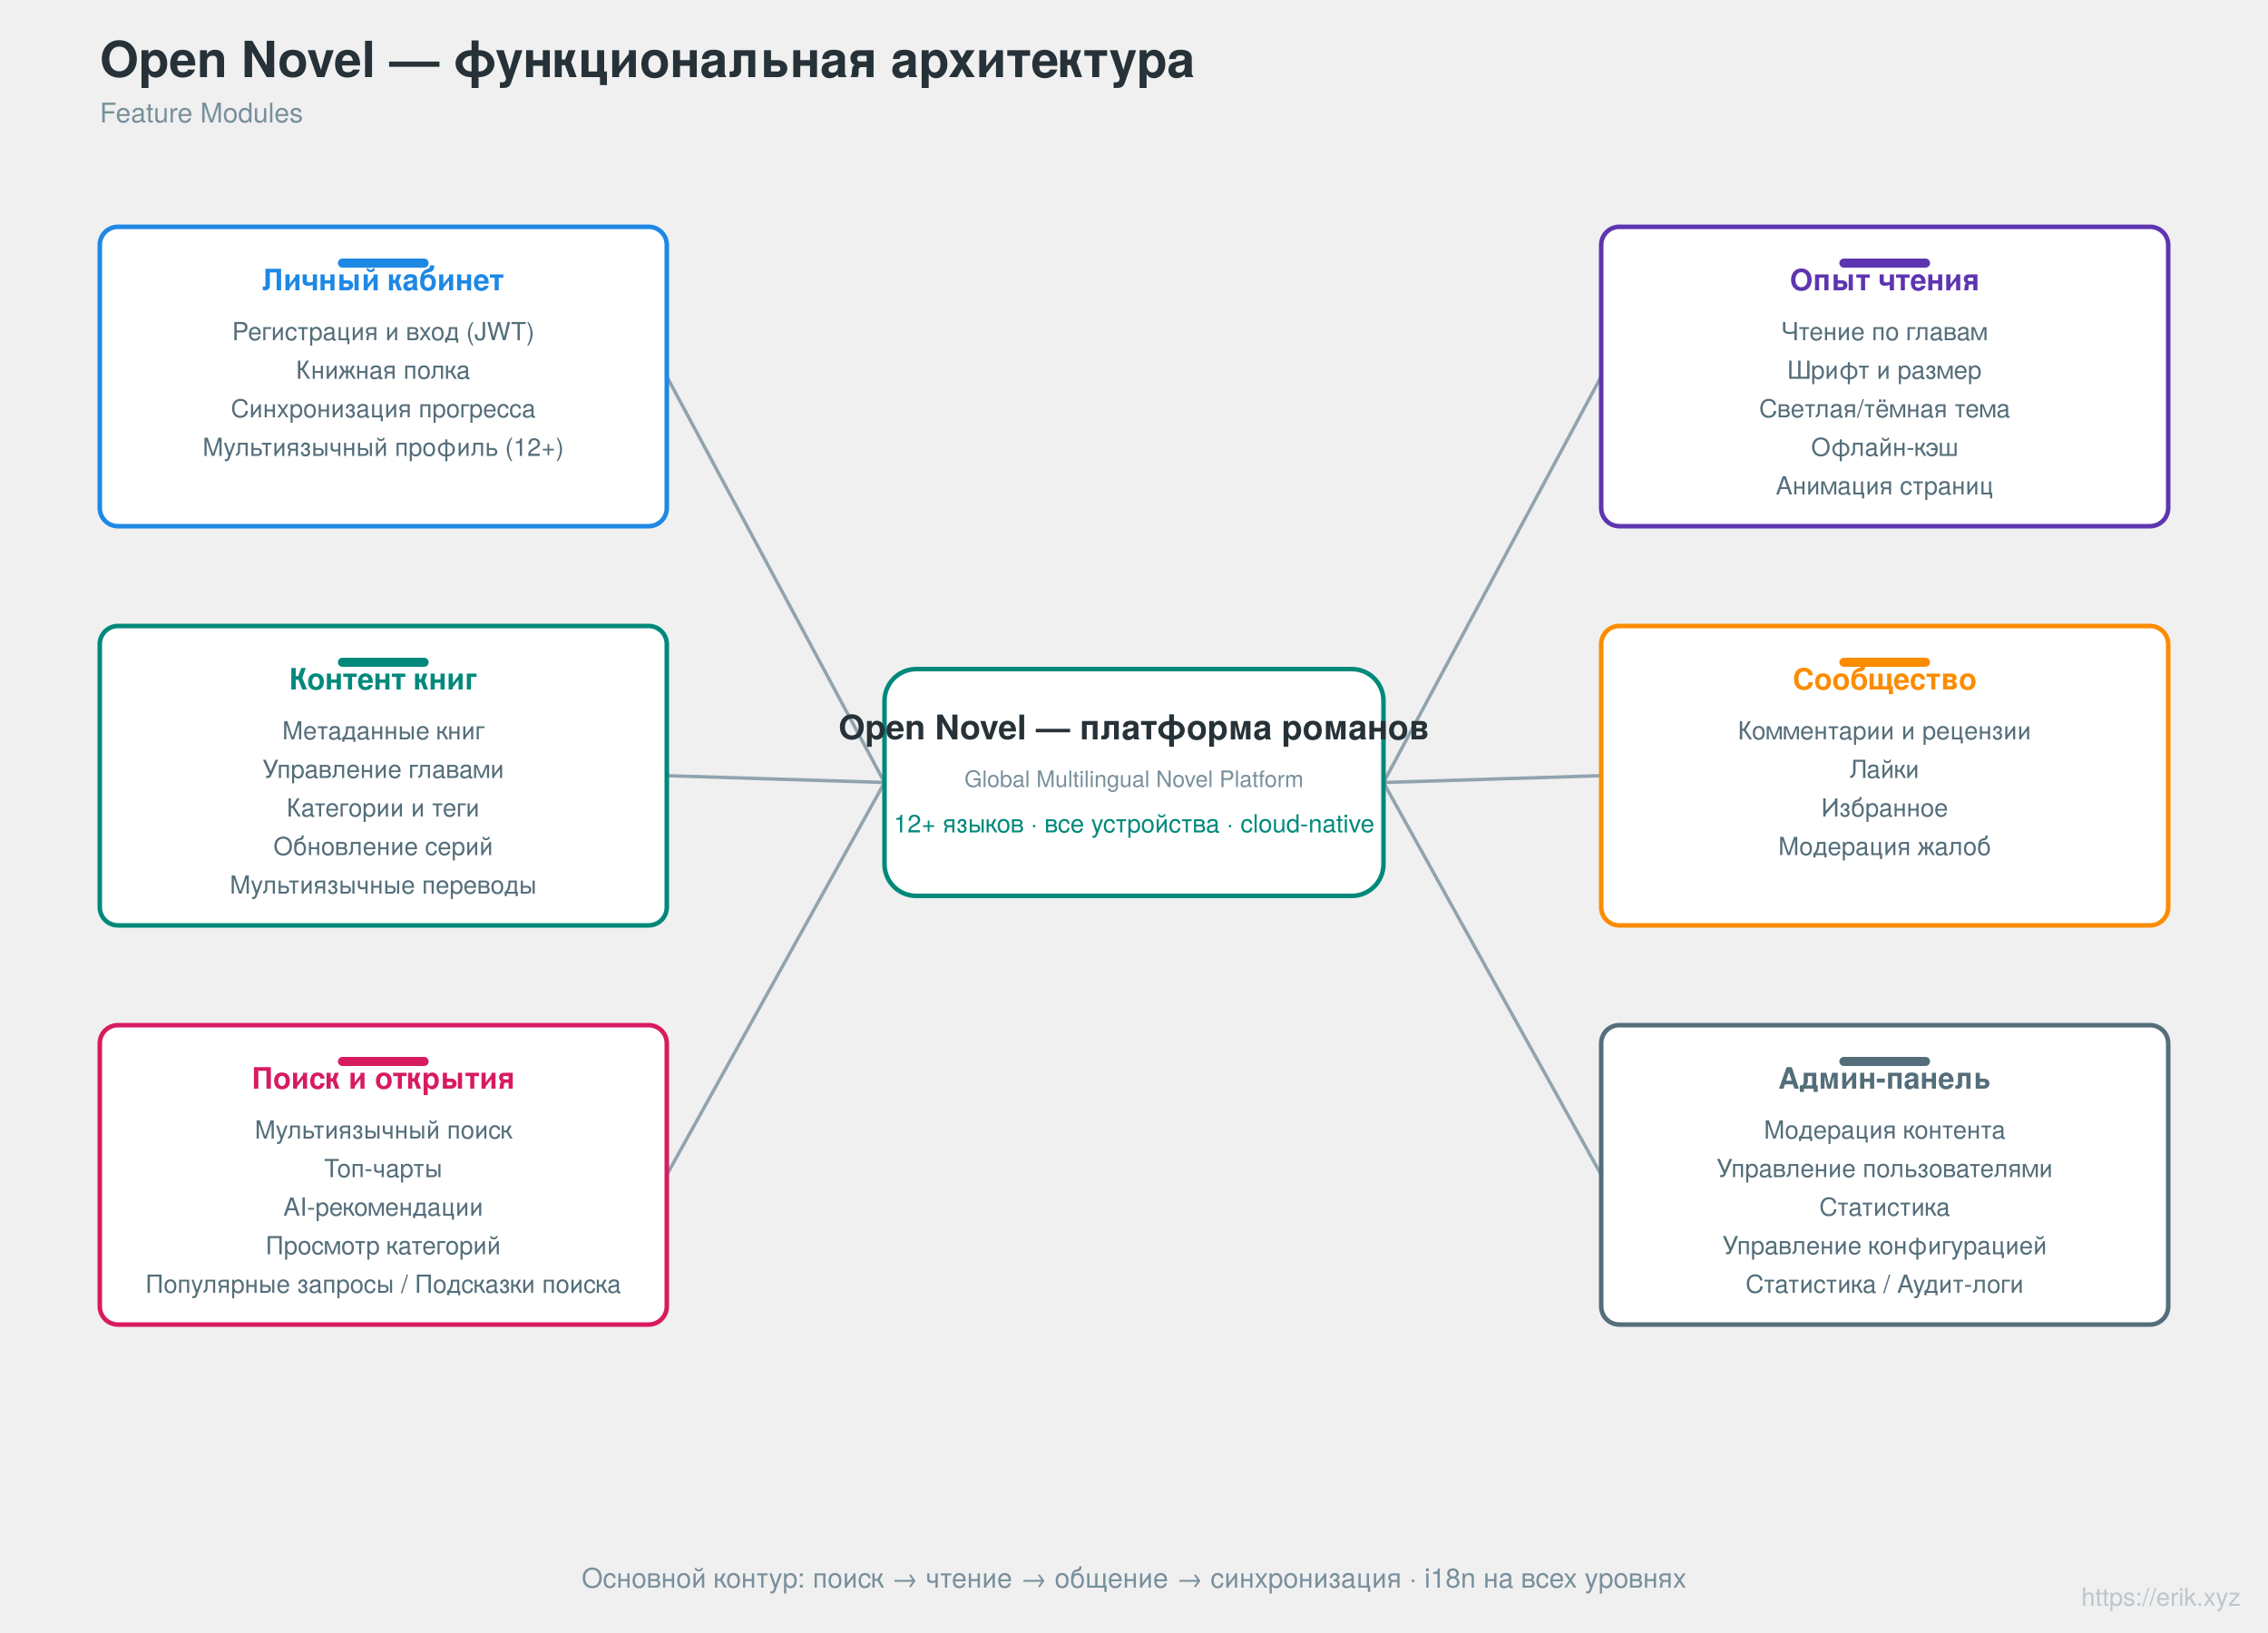
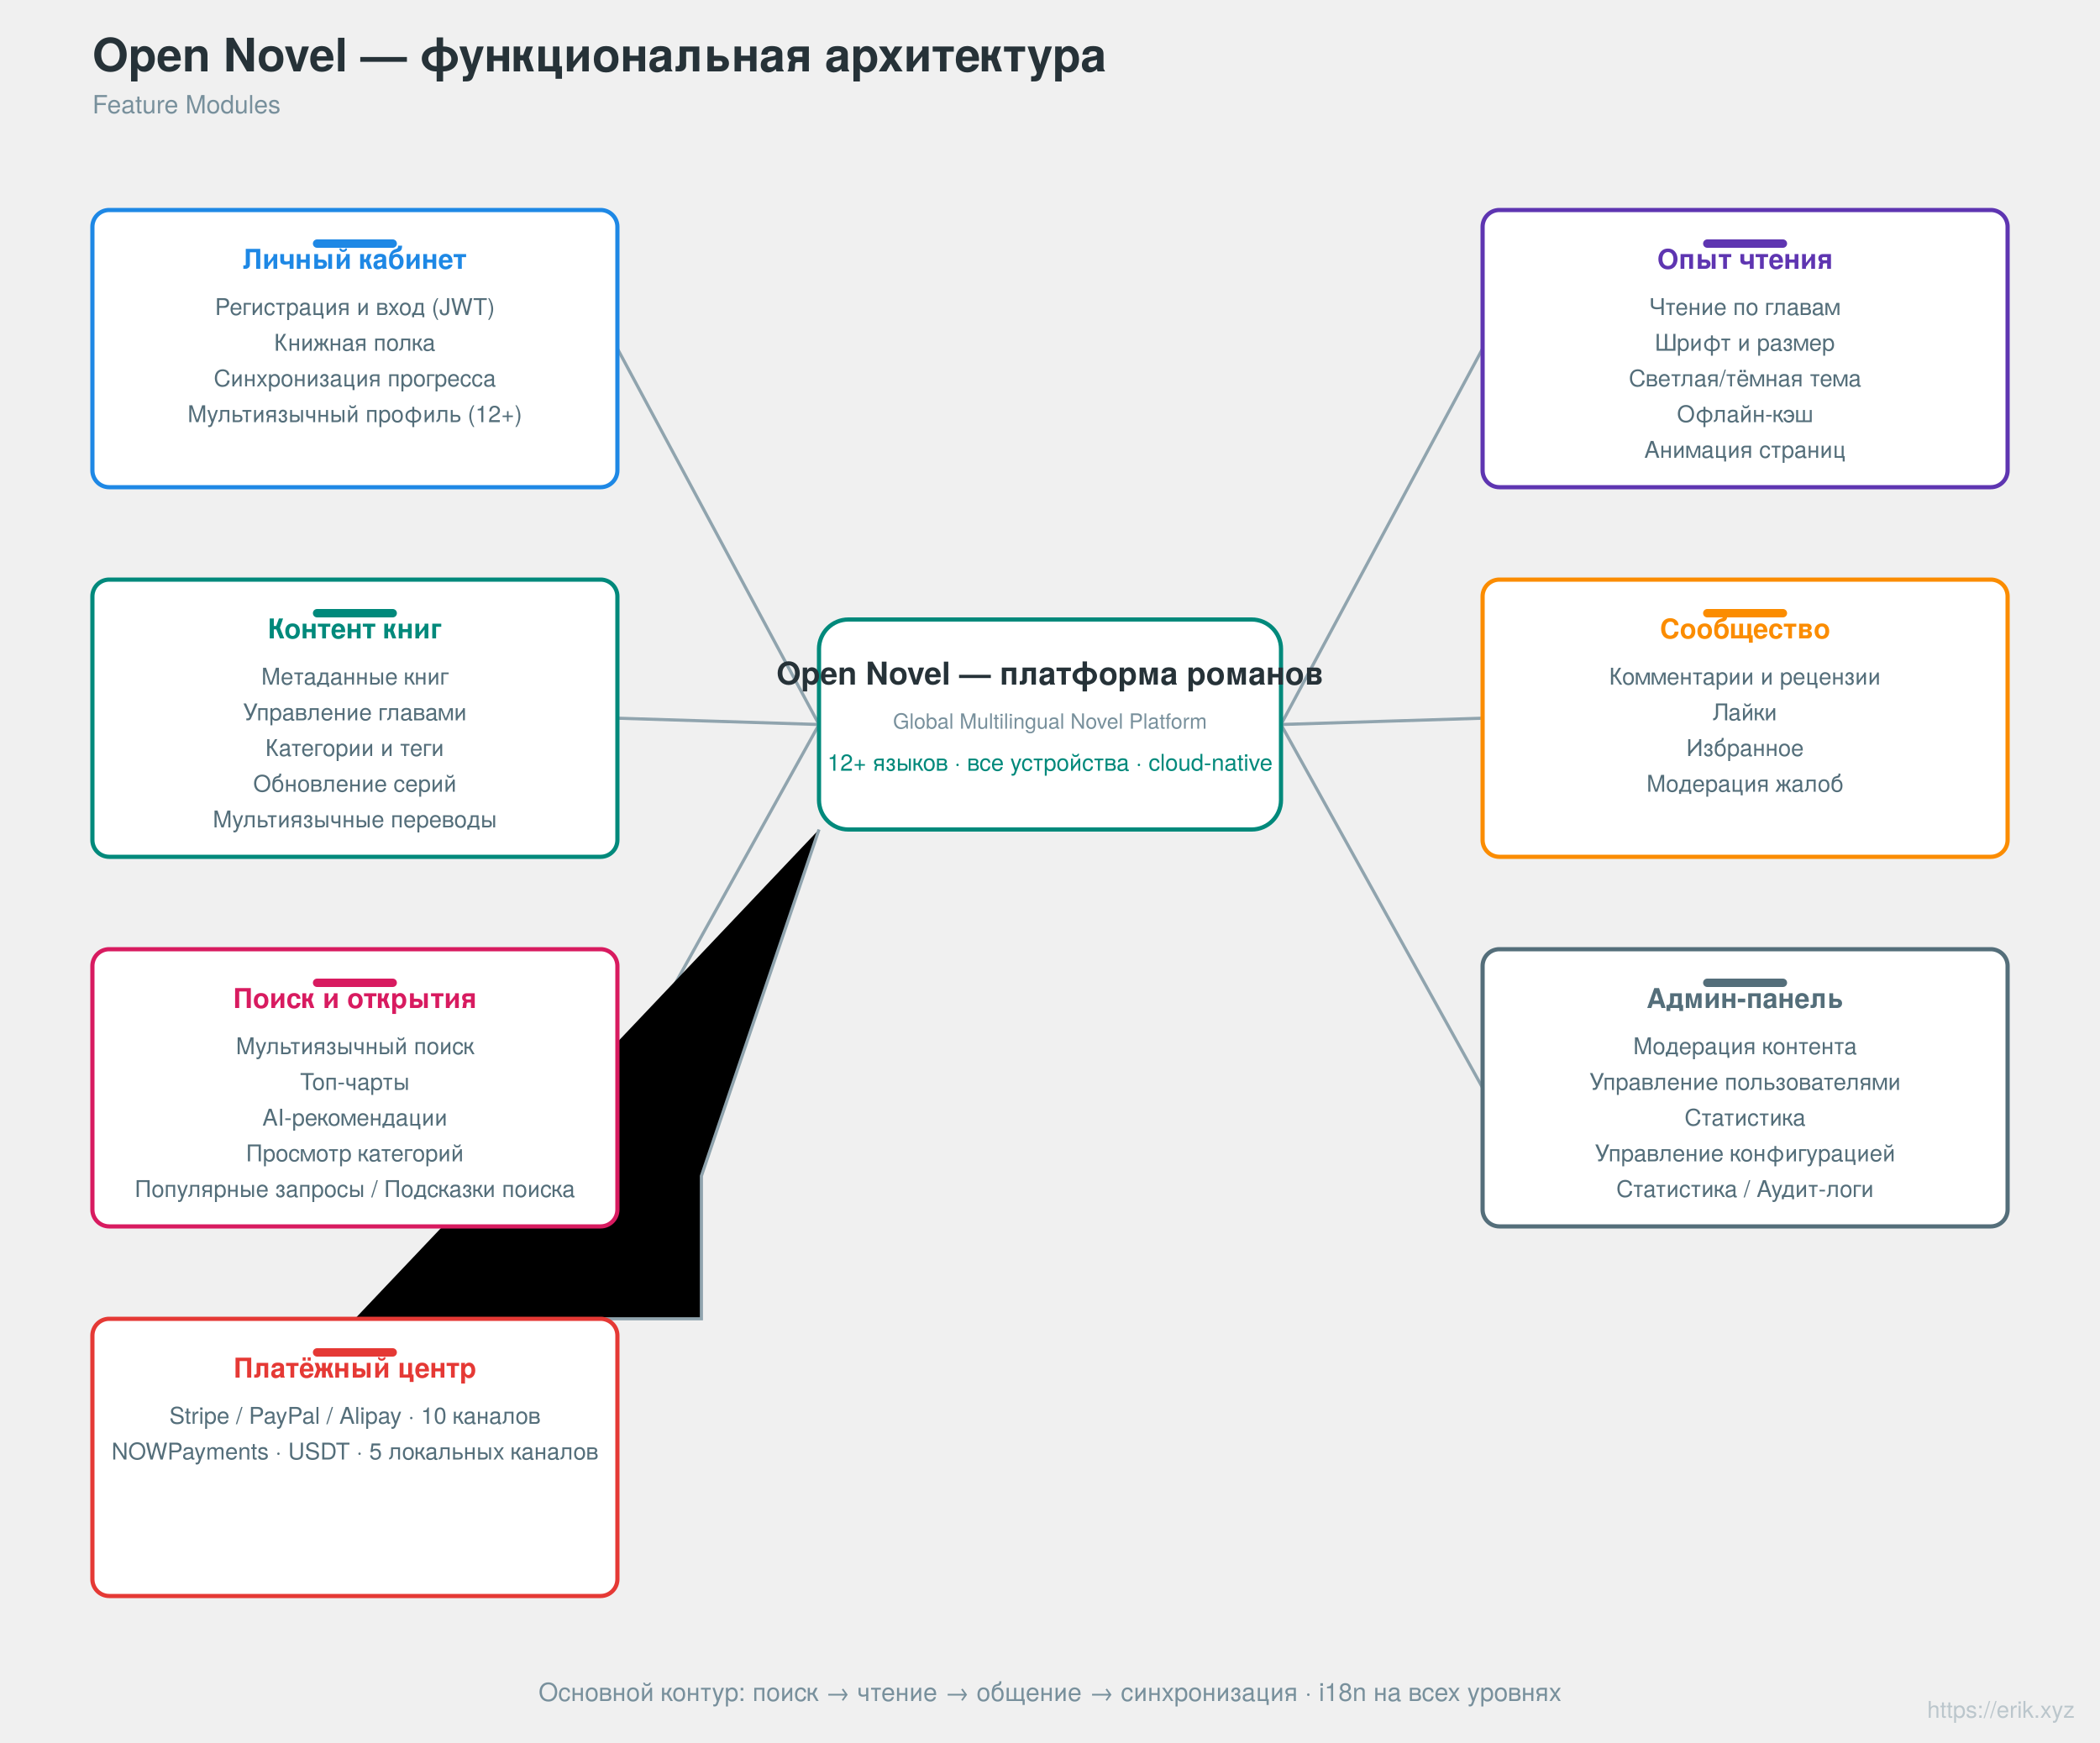
- <svg xmlns="http://www.w3.org/2000/svg" width="1000" height="720" viewBox="0 0 1000 720" font-family="'PingFang SC','Microsoft YaHei','Helvetica Neue',sans-serif">
+ <svg xmlns="http://www.w3.org/2000/svg" width="1000" height="830" viewBox="0 0 1000 830" font-family="'PingFang SC','Microsoft YaHei','Helvetica Neue',sans-serif">
  <text x="44" y="34" font-size="22" font-weight="700" fill="#263238">Open Novel — функциональная архитектура</text>
  <text x="44" y="54" font-size="12" fill="#78909c">Feature Modules</text>
  <g stroke="#90a4ae" stroke-width="1.5">
    <line x1="390" y1="345" x2="294" y2="166" />
    <line x1="390" y1="345" x2="294" y2="342" />
    <line x1="390" y1="345" x2="294" y2="518" />
    <line x1="610" y1="345" x2="706" y2="166" />
    <line x1="610" y1="345" x2="706" y2="342" />
    <line x1="610" y1="345" x2="706" y2="518" />
+     <polyline points="390,395 334,560 334,628 169,628" />
  </g>
  <g>
    <rect x="390" y="295" width="220" height="100" rx="14" fill="#ffffff" stroke="#00897b" stroke-width="2" />
    <text x="500" y="326" font-size="15" font-weight="700" fill="#263238" text-anchor="middle">Open Novel — платформа романов</text>
    <text x="500" y="347" font-size="10" fill="#78909c" text-anchor="middle">Global Multilingual Novel Platform</text>
    <text x="500" y="367" font-size="11" fill="#00897b" text-anchor="middle">12+ языков · все устройства · cloud-native</text>
  </g>
  <g>
    <rect x="44" y="100" width="250" height="132" rx="8" fill="#ffffff" stroke="#1e88e5" stroke-width="2" />
    <rect x="149" y="114" width="40" height="4" rx="2" fill="#1e88e5" />
    <text x="169" y="128" font-size="13" font-weight="700" fill="#1e88e5" text-anchor="middle">Личный кабинет</text>
    <text x="169" y="150" font-size="11" fill="#546e7a" text-anchor="middle">Регистрация и вход (JWT)</text>
    <text x="169" y="167" font-size="11" fill="#546e7a" text-anchor="middle">Книжная полка</text>
    <text x="169" y="184" font-size="11" fill="#546e7a" text-anchor="middle">Синхронизация прогресса</text>
    <text x="169" y="201" font-size="11" fill="#546e7a" text-anchor="middle">Мультиязычный профиль (12+)</text>
  </g>
  <g>
    <rect x="706" y="100" width="250" height="132" rx="8" fill="#ffffff" stroke="#5e35b1" stroke-width="2" />
    <rect x="811" y="114" width="40" height="4" rx="2" fill="#5e35b1" />
    <text x="831" y="128" font-size="13" font-weight="700" fill="#5e35b1" text-anchor="middle">Опыт чтения</text>
    <text x="831" y="150" font-size="11" fill="#546e7a" text-anchor="middle">Чтение по главам</text>
    <text x="831" y="167" font-size="11" fill="#546e7a" text-anchor="middle">Шрифт и размер</text>
    <text x="831" y="184" font-size="11" fill="#546e7a" text-anchor="middle">Светлая/тёмная тема</text>
    <text x="831" y="201" font-size="11" fill="#546e7a" text-anchor="middle">Офлайн-кэш</text>
    <text x="831" y="218" font-size="11" fill="#546e7a" text-anchor="middle">Анимация страниц</text>
  </g>
  <g>
    <rect x="44" y="276" width="250" height="132" rx="8" fill="#ffffff" stroke="#00897b" stroke-width="2" />
    <rect x="149" y="290" width="40" height="4" rx="2" fill="#00897b" />
    <text x="169" y="304" font-size="13" font-weight="700" fill="#00897b" text-anchor="middle">Контент книг</text>
    <text x="169" y="326" font-size="11" fill="#546e7a" text-anchor="middle">Метаданные книг</text>
    <text x="169" y="343" font-size="11" fill="#546e7a" text-anchor="middle">Управление главами</text>
    <text x="169" y="360" font-size="11" fill="#546e7a" text-anchor="middle">Категории и теги</text>
    <text x="169" y="377" font-size="11" fill="#546e7a" text-anchor="middle">Обновление серий</text>
    <text x="169" y="394" font-size="11" fill="#546e7a" text-anchor="middle">Мультиязычные переводы</text>
  </g>
  <g>
    <rect x="706" y="276" width="250" height="132" rx="8" fill="#ffffff" stroke="#fb8c00" stroke-width="2" />
    <rect x="811" y="290" width="40" height="4" rx="2" fill="#fb8c00" />
    <text x="831" y="304" font-size="13" font-weight="700" fill="#fb8c00" text-anchor="middle">Сообщество</text>
    <text x="831" y="326" font-size="11" fill="#546e7a" text-anchor="middle">Комментарии и рецензии</text>
    <text x="831" y="343" font-size="11" fill="#546e7a" text-anchor="middle">Лайки</text>
    <text x="831" y="360" font-size="11" fill="#546e7a" text-anchor="middle">Избранное</text>
    <text x="831" y="377" font-size="11" fill="#546e7a" text-anchor="middle">Модерация жалоб</text>
  </g>
  <g>
    <rect x="44" y="452" width="250" height="132" rx="8" fill="#ffffff" stroke="#d81b60" stroke-width="2" />
    <rect x="149" y="466" width="40" height="4" rx="2" fill="#d81b60" />
    <text x="169" y="480" font-size="13" font-weight="700" fill="#d81b60" text-anchor="middle">Поиск и открытия</text>
    <text x="169" y="502" font-size="11" fill="#546e7a" text-anchor="middle">Мультиязычный поиск</text>
    <text x="169" y="519" font-size="11" fill="#546e7a" text-anchor="middle">Топ-чарты</text>
    <text x="169" y="536" font-size="11" fill="#546e7a" text-anchor="middle">AI-рекомендации</text>
    <text x="169" y="553" font-size="11" fill="#546e7a" text-anchor="middle">Просмотр категорий</text>
    <text x="169" y="570" font-size="11" fill="#546e7a" text-anchor="middle">Популярные запросы / Подсказки поиска</text>
  </g>
  <g>
    <rect x="706" y="452" width="250" height="132" rx="8" fill="#ffffff" stroke="#546e7a" stroke-width="2" />
    <rect x="811" y="466" width="40" height="4" rx="2" fill="#546e7a" />
    <text x="831" y="480" font-size="13" font-weight="700" fill="#546e7a" text-anchor="middle">Админ-панель</text>
    <text x="831" y="502" font-size="11" fill="#546e7a" text-anchor="middle">Модерация контента</text>
    <text x="831" y="519" font-size="11" fill="#546e7a" text-anchor="middle">Управление пользователями</text>
    <text x="831" y="536" font-size="11" fill="#546e7a" text-anchor="middle">Статистика</text>
    <text x="831" y="553" font-size="11" fill="#546e7a" text-anchor="middle">Управление конфигурацией</text>
    <text x="831" y="570" font-size="11" fill="#546e7a" text-anchor="middle">Статистика / Аудит-логи</text>
  </g>
-   <text x="500" y="700" font-size="12" fill="#78909c" text-anchor="middle">Основной контур: поиск → чтение → общение → синхронизация · i18n на всех уровнях</text>
-   <text x="988" y="708" font-size="11" fill="#90a4ae" opacity="0.55" text-anchor="end">https://erik.xyz</text>
+   <g>
+     <rect x="44" y="628" width="250" height="132" rx="8" fill="#ffffff" stroke="#e53935" stroke-width="2" />
+     <rect x="149" y="642" width="40" height="4" rx="2" fill="#e53935" />
+     <text x="169" y="656" font-size="13" font-weight="700" fill="#e53935" text-anchor="middle">Платёжный центр</text>
+     <text x="169" y="678" font-size="11" fill="#546e7a" text-anchor="middle">Stripe / PayPal / Alipay · 10 каналов</text>
+     <text x="169" y="695" font-size="11" fill="#546e7a" text-anchor="middle">NOWPayments · USDT · 5 локальных каналов</text>
+   </g>
+   <text x="500" y="810" font-size="12" fill="#78909c" text-anchor="middle">Основной контур: поиск → чтение → общение → синхронизация · i18n на всех уровнях</text>
+   <text x="988" y="818" font-size="11" fill="#90a4ae" opacity="0.55" text-anchor="end">https://erik.xyz</text>
</svg>
